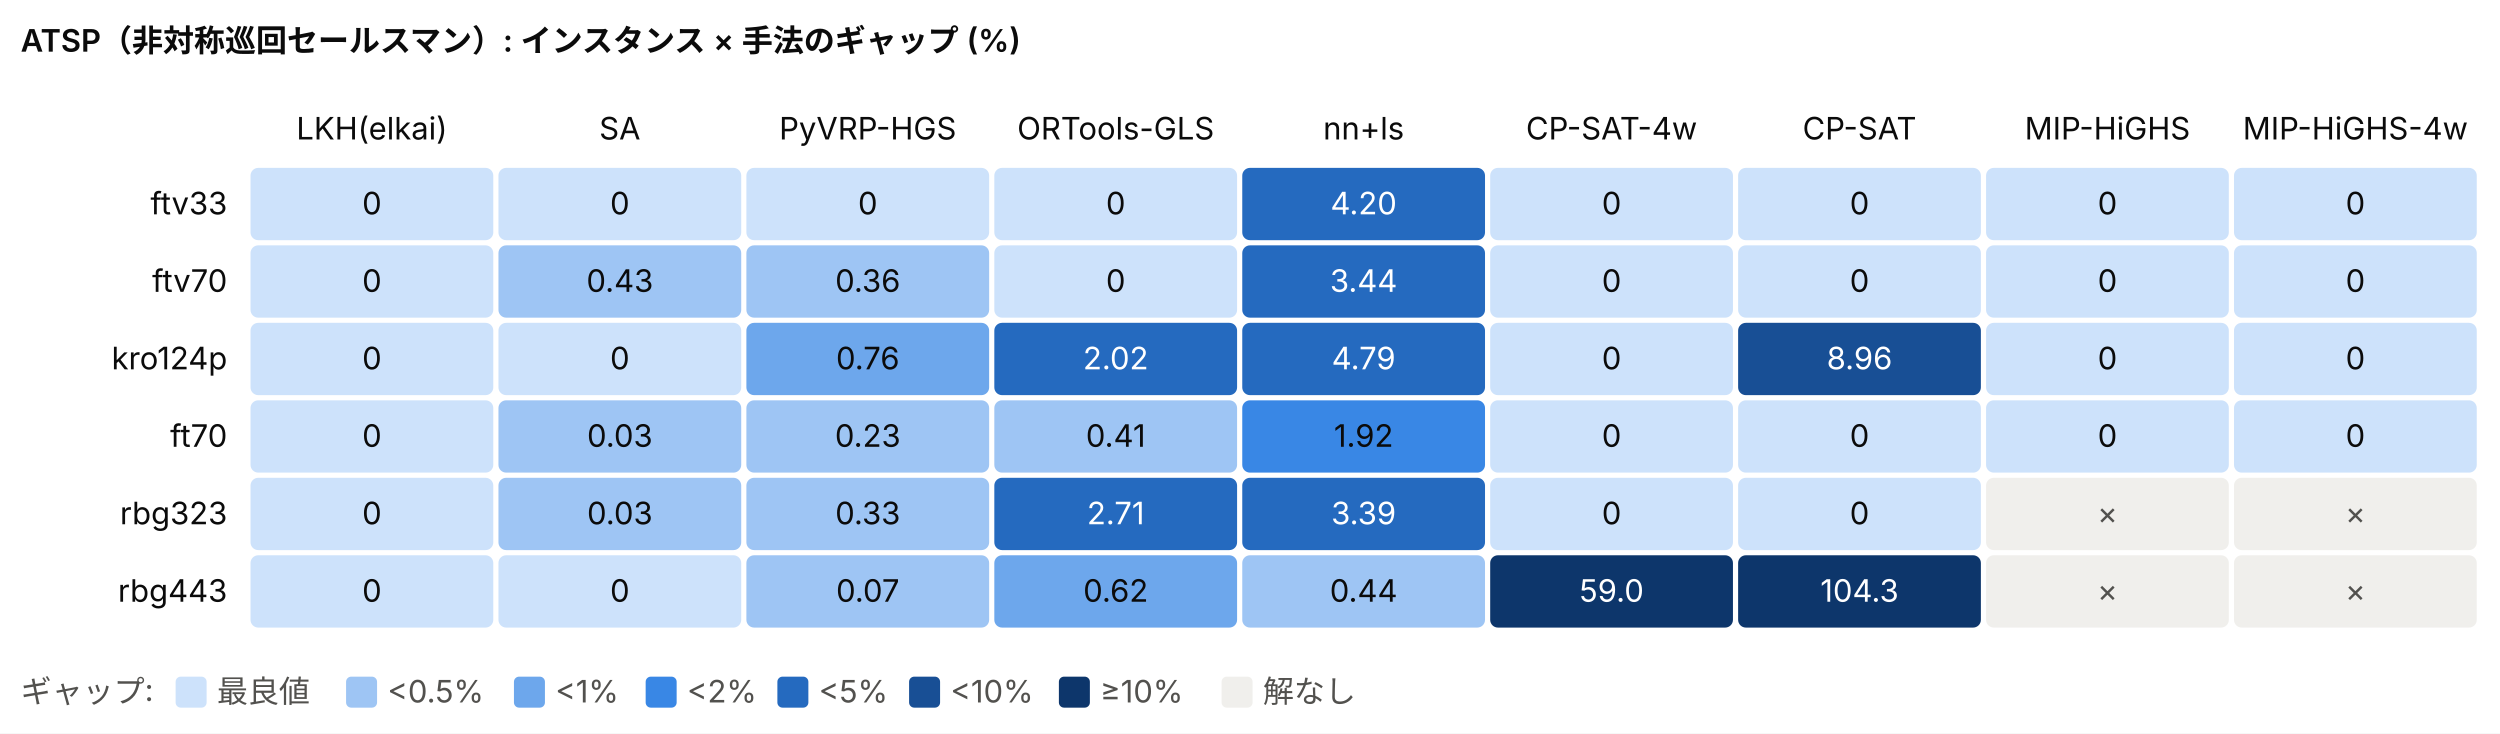
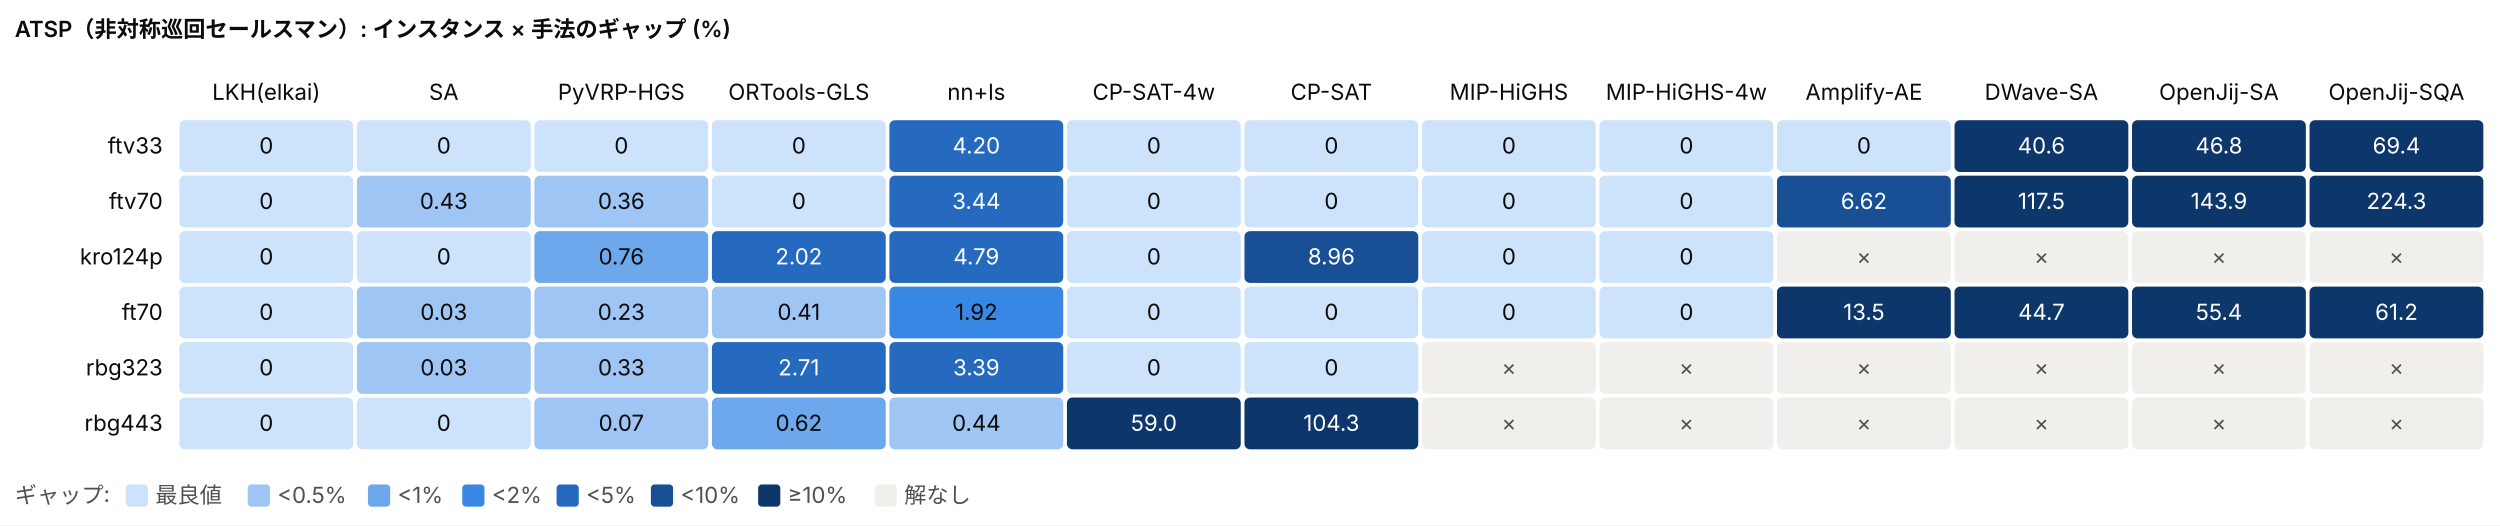
- <svg xmlns="http://www.w3.org/2000/svg" width="968" height="284" viewBox="0 0 968 284" font-family="-apple-system, 'Segoe UI', 'Hiragino Sans', 'Yu Gothic UI', Meiryo, sans-serif" font-size="12">
-   <rect width="968" height="284" fill="#ffffff" />
+ <svg xmlns="http://www.w3.org/2000/svg" width="1352" height="284" viewBox="0 0 1352 284" font-family="-apple-system, 'Segoe UI', 'Hiragino Sans', 'Yu Gothic UI', Meiryo, sans-serif" font-size="12">
+   <rect width="1352" height="284" fill="#ffffff" />
  <text x="8.0" y="20.0" text-anchor="start" fill="#0b0b0b" font-weight="600">ATSP（非対称巡回セールスマン）: インスタンス × 手法のギャップ (%)</text>
  <text x="144.0" y="54.0" text-anchor="middle" fill="#0b0b0b">LKH(elkai)</text>
  <text x="240.0" y="54.0" text-anchor="middle" fill="#0b0b0b">SA</text>
  <text x="336.0" y="54.0" text-anchor="middle" fill="#0b0b0b">PyVRP-HGS</text>
  <text x="432.0" y="54.0" text-anchor="middle" fill="#0b0b0b">ORTools-GLS</text>
  <text x="528.0" y="54.0" text-anchor="middle" fill="#0b0b0b">nn+ls</text>
  <text x="624.0" y="54.0" text-anchor="middle" fill="#0b0b0b">CP-SAT-4w</text>
  <text x="720.0" y="54.0" text-anchor="middle" fill="#0b0b0b">CP-SAT</text>
  <text x="816.0" y="54.0" text-anchor="middle" fill="#0b0b0b">MIP-HiGHS</text>
  <text x="912.0" y="54.0" text-anchor="middle" fill="#0b0b0b">MIP-HiGHS-4w</text>
+   <text x="1008.0" y="54.0" text-anchor="middle" fill="#0b0b0b">Amplify-AE</text>
+   <text x="1104.0" y="54.0" text-anchor="middle" fill="#0b0b0b">DWave-SA</text>
+   <text x="1200.0" y="54.0" text-anchor="middle" fill="#0b0b0b">OpenJij-SA</text>
+   <text x="1296.0" y="54.0" text-anchor="middle" fill="#0b0b0b">OpenJij-SQA</text>
  <text x="88.0" y="83.0" text-anchor="end" fill="#0b0b0b">ftv33</text>
  <rect x="97" y="65" width="94" height="28" rx="3" fill="#cde2fb" />
  <text x="144.0" y="83.0" text-anchor="middle" fill="#0b0b0b">0</text>
  <rect x="193" y="65" width="94" height="28" rx="3" fill="#cde2fb" />
  <text x="240.0" y="83.0" text-anchor="middle" fill="#0b0b0b">0</text>
  <rect x="289" y="65" width="94" height="28" rx="3" fill="#cde2fb" />
  <text x="336.0" y="83.0" text-anchor="middle" fill="#0b0b0b">0</text>
  <rect x="385" y="65" width="94" height="28" rx="3" fill="#cde2fb" />
  <text x="432.0" y="83.0" text-anchor="middle" fill="#0b0b0b">0</text>
  <rect x="481" y="65" width="94" height="28" rx="3" fill="#256abf" />
  <text x="528.0" y="83.0" text-anchor="middle" fill="#ffffff">4.20</text>
  <rect x="577" y="65" width="94" height="28" rx="3" fill="#cde2fb" />
  <text x="624.0" y="83.0" text-anchor="middle" fill="#0b0b0b">0</text>
  <rect x="673" y="65" width="94" height="28" rx="3" fill="#cde2fb" />
  <text x="720.0" y="83.0" text-anchor="middle" fill="#0b0b0b">0</text>
  <rect x="769" y="65" width="94" height="28" rx="3" fill="#cde2fb" />
  <text x="816.0" y="83.0" text-anchor="middle" fill="#0b0b0b">0</text>
  <rect x="865" y="65" width="94" height="28" rx="3" fill="#cde2fb" />
  <text x="912.0" y="83.0" text-anchor="middle" fill="#0b0b0b">0</text>
+   <rect x="961" y="65" width="94" height="28" rx="3" fill="#cde2fb" />
+   <text x="1008.0" y="83.0" text-anchor="middle" fill="#0b0b0b">0</text>
+   <rect x="1057" y="65" width="94" height="28" rx="3" fill="#0d366b" />
+   <text x="1104.0" y="83.0" text-anchor="middle" fill="#ffffff">40.6</text>
+   <rect x="1153" y="65" width="94" height="28" rx="3" fill="#0d366b" />
+   <text x="1200.0" y="83.0" text-anchor="middle" fill="#ffffff">46.8</text>
+   <rect x="1249" y="65" width="94" height="28" rx="3" fill="#0d366b" />
+   <text x="1296.0" y="83.0" text-anchor="middle" fill="#ffffff">69.4</text>
  <text x="88.0" y="113.0" text-anchor="end" fill="#0b0b0b">ftv70</text>
  <rect x="97" y="95" width="94" height="28" rx="3" fill="#cde2fb" />
  <text x="144.0" y="113.0" text-anchor="middle" fill="#0b0b0b">0</text>
  <rect x="193" y="95" width="94" height="28" rx="3" fill="#9ec5f4" />
  <text x="240.0" y="113.0" text-anchor="middle" fill="#0b0b0b">0.43</text>
  <rect x="289" y="95" width="94" height="28" rx="3" fill="#9ec5f4" />
  <text x="336.0" y="113.0" text-anchor="middle" fill="#0b0b0b">0.36</text>
  <rect x="385" y="95" width="94" height="28" rx="3" fill="#cde2fb" />
  <text x="432.0" y="113.0" text-anchor="middle" fill="#0b0b0b">0</text>
  <rect x="481" y="95" width="94" height="28" rx="3" fill="#256abf" />
  <text x="528.0" y="113.0" text-anchor="middle" fill="#ffffff">3.44</text>
  <rect x="577" y="95" width="94" height="28" rx="3" fill="#cde2fb" />
  <text x="624.0" y="113.0" text-anchor="middle" fill="#0b0b0b">0</text>
  <rect x="673" y="95" width="94" height="28" rx="3" fill="#cde2fb" />
  <text x="720.0" y="113.0" text-anchor="middle" fill="#0b0b0b">0</text>
  <rect x="769" y="95" width="94" height="28" rx="3" fill="#cde2fb" />
  <text x="816.0" y="113.0" text-anchor="middle" fill="#0b0b0b">0</text>
  <rect x="865" y="95" width="94" height="28" rx="3" fill="#cde2fb" />
  <text x="912.0" y="113.0" text-anchor="middle" fill="#0b0b0b">0</text>
+   <rect x="961" y="95" width="94" height="28" rx="3" fill="#184f95" />
+   <text x="1008.0" y="113.0" text-anchor="middle" fill="#ffffff">6.62</text>
+   <rect x="1057" y="95" width="94" height="28" rx="3" fill="#0d366b" />
+   <text x="1104.0" y="113.0" text-anchor="middle" fill="#ffffff">117.5</text>
+   <rect x="1153" y="95" width="94" height="28" rx="3" fill="#0d366b" />
+   <text x="1200.0" y="113.0" text-anchor="middle" fill="#ffffff">143.9</text>
+   <rect x="1249" y="95" width="94" height="28" rx="3" fill="#0d366b" />
+   <text x="1296.0" y="113.0" text-anchor="middle" fill="#ffffff">224.3</text>
  <text x="88.0" y="143.0" text-anchor="end" fill="#0b0b0b">kro124p</text>
  <rect x="97" y="125" width="94" height="28" rx="3" fill="#cde2fb" />
  <text x="144.0" y="143.0" text-anchor="middle" fill="#0b0b0b">0</text>
  <rect x="193" y="125" width="94" height="28" rx="3" fill="#cde2fb" />
  <text x="240.0" y="143.0" text-anchor="middle" fill="#0b0b0b">0</text>
  <rect x="289" y="125" width="94" height="28" rx="3" fill="#6da7ec" />
  <text x="336.0" y="143.0" text-anchor="middle" fill="#0b0b0b">0.76</text>
  <rect x="385" y="125" width="94" height="28" rx="3" fill="#256abf" />
  <text x="432.0" y="143.0" text-anchor="middle" fill="#ffffff">2.02</text>
  <rect x="481" y="125" width="94" height="28" rx="3" fill="#256abf" />
  <text x="528.0" y="143.0" text-anchor="middle" fill="#ffffff">4.79</text>
  <rect x="577" y="125" width="94" height="28" rx="3" fill="#cde2fb" />
  <text x="624.0" y="143.0" text-anchor="middle" fill="#0b0b0b">0</text>
  <rect x="673" y="125" width="94" height="28" rx="3" fill="#184f95" />
  <text x="720.0" y="143.0" text-anchor="middle" fill="#ffffff">8.96</text>
  <rect x="769" y="125" width="94" height="28" rx="3" fill="#cde2fb" />
  <text x="816.0" y="143.0" text-anchor="middle" fill="#0b0b0b">0</text>
  <rect x="865" y="125" width="94" height="28" rx="3" fill="#cde2fb" />
  <text x="912.0" y="143.0" text-anchor="middle" fill="#0b0b0b">0</text>
+   <rect x="961" y="125" width="94" height="28" rx="3" fill="#f0efec" />
+   <text x="1008.0" y="143.0" text-anchor="middle" fill="#52514e">×</text>
+   <rect x="1057" y="125" width="94" height="28" rx="3" fill="#f0efec" />
+   <text x="1104.0" y="143.0" text-anchor="middle" fill="#52514e">×</text>
+   <rect x="1153" y="125" width="94" height="28" rx="3" fill="#f0efec" />
+   <text x="1200.0" y="143.0" text-anchor="middle" fill="#52514e">×</text>
+   <rect x="1249" y="125" width="94" height="28" rx="3" fill="#f0efec" />
+   <text x="1296.0" y="143.0" text-anchor="middle" fill="#52514e">×</text>
  <text x="88.0" y="173.0" text-anchor="end" fill="#0b0b0b">ft70</text>
  <rect x="97" y="155" width="94" height="28" rx="3" fill="#cde2fb" />
  <text x="144.0" y="173.0" text-anchor="middle" fill="#0b0b0b">0</text>
  <rect x="193" y="155" width="94" height="28" rx="3" fill="#9ec5f4" />
  <text x="240.0" y="173.0" text-anchor="middle" fill="#0b0b0b">0.03</text>
  <rect x="289" y="155" width="94" height="28" rx="3" fill="#9ec5f4" />
  <text x="336.0" y="173.0" text-anchor="middle" fill="#0b0b0b">0.23</text>
  <rect x="385" y="155" width="94" height="28" rx="3" fill="#9ec5f4" />
  <text x="432.0" y="173.0" text-anchor="middle" fill="#0b0b0b">0.41</text>
  <rect x="481" y="155" width="94" height="28" rx="3" fill="#3987e5" />
  <text x="528.0" y="173.0" text-anchor="middle" fill="#0b0b0b">1.92</text>
  <rect x="577" y="155" width="94" height="28" rx="3" fill="#cde2fb" />
  <text x="624.0" y="173.0" text-anchor="middle" fill="#0b0b0b">0</text>
  <rect x="673" y="155" width="94" height="28" rx="3" fill="#cde2fb" />
  <text x="720.0" y="173.0" text-anchor="middle" fill="#0b0b0b">0</text>
  <rect x="769" y="155" width="94" height="28" rx="3" fill="#cde2fb" />
  <text x="816.0" y="173.0" text-anchor="middle" fill="#0b0b0b">0</text>
  <rect x="865" y="155" width="94" height="28" rx="3" fill="#cde2fb" />
  <text x="912.0" y="173.0" text-anchor="middle" fill="#0b0b0b">0</text>
+   <rect x="961" y="155" width="94" height="28" rx="3" fill="#0d366b" />
+   <text x="1008.0" y="173.0" text-anchor="middle" fill="#ffffff">13.5</text>
+   <rect x="1057" y="155" width="94" height="28" rx="3" fill="#0d366b" />
+   <text x="1104.0" y="173.0" text-anchor="middle" fill="#ffffff">44.7</text>
+   <rect x="1153" y="155" width="94" height="28" rx="3" fill="#0d366b" />
+   <text x="1200.0" y="173.0" text-anchor="middle" fill="#ffffff">55.4</text>
+   <rect x="1249" y="155" width="94" height="28" rx="3" fill="#0d366b" />
+   <text x="1296.0" y="173.0" text-anchor="middle" fill="#ffffff">61.2</text>
  <text x="88.0" y="203.0" text-anchor="end" fill="#0b0b0b">rbg323</text>
  <rect x="97" y="185" width="94" height="28" rx="3" fill="#cde2fb" />
  <text x="144.0" y="203.0" text-anchor="middle" fill="#0b0b0b">0</text>
  <rect x="193" y="185" width="94" height="28" rx="3" fill="#9ec5f4" />
  <text x="240.0" y="203.0" text-anchor="middle" fill="#0b0b0b">0.03</text>
  <rect x="289" y="185" width="94" height="28" rx="3" fill="#9ec5f4" />
  <text x="336.0" y="203.0" text-anchor="middle" fill="#0b0b0b">0.33</text>
  <rect x="385" y="185" width="94" height="28" rx="3" fill="#256abf" />
  <text x="432.0" y="203.0" text-anchor="middle" fill="#ffffff">2.71</text>
  <rect x="481" y="185" width="94" height="28" rx="3" fill="#256abf" />
  <text x="528.0" y="203.0" text-anchor="middle" fill="#ffffff">3.39</text>
  <rect x="577" y="185" width="94" height="28" rx="3" fill="#cde2fb" />
  <text x="624.0" y="203.0" text-anchor="middle" fill="#0b0b0b">0</text>
  <rect x="673" y="185" width="94" height="28" rx="3" fill="#cde2fb" />
  <text x="720.0" y="203.0" text-anchor="middle" fill="#0b0b0b">0</text>
  <rect x="769" y="185" width="94" height="28" rx="3" fill="#f0efec" />
  <text x="816.0" y="203.0" text-anchor="middle" fill="#52514e">×</text>
  <rect x="865" y="185" width="94" height="28" rx="3" fill="#f0efec" />
  <text x="912.0" y="203.0" text-anchor="middle" fill="#52514e">×</text>
+   <rect x="961" y="185" width="94" height="28" rx="3" fill="#f0efec" />
+   <text x="1008.0" y="203.0" text-anchor="middle" fill="#52514e">×</text>
+   <rect x="1057" y="185" width="94" height="28" rx="3" fill="#f0efec" />
+   <text x="1104.0" y="203.0" text-anchor="middle" fill="#52514e">×</text>
+   <rect x="1153" y="185" width="94" height="28" rx="3" fill="#f0efec" />
+   <text x="1200.0" y="203.0" text-anchor="middle" fill="#52514e">×</text>
+   <rect x="1249" y="185" width="94" height="28" rx="3" fill="#f0efec" />
+   <text x="1296.0" y="203.0" text-anchor="middle" fill="#52514e">×</text>
  <text x="88.0" y="233.0" text-anchor="end" fill="#0b0b0b">rbg443</text>
  <rect x="97" y="215" width="94" height="28" rx="3" fill="#cde2fb" />
  <text x="144.0" y="233.0" text-anchor="middle" fill="#0b0b0b">0</text>
  <rect x="193" y="215" width="94" height="28" rx="3" fill="#cde2fb" />
  <text x="240.0" y="233.0" text-anchor="middle" fill="#0b0b0b">0</text>
  <rect x="289" y="215" width="94" height="28" rx="3" fill="#9ec5f4" />
  <text x="336.0" y="233.0" text-anchor="middle" fill="#0b0b0b">0.07</text>
  <rect x="385" y="215" width="94" height="28" rx="3" fill="#6da7ec" />
  <text x="432.0" y="233.0" text-anchor="middle" fill="#0b0b0b">0.62</text>
  <rect x="481" y="215" width="94" height="28" rx="3" fill="#9ec5f4" />
  <text x="528.0" y="233.0" text-anchor="middle" fill="#0b0b0b">0.44</text>
  <rect x="577" y="215" width="94" height="28" rx="3" fill="#0d366b" />
  <text x="624.0" y="233.0" text-anchor="middle" fill="#ffffff">59.0</text>
  <rect x="673" y="215" width="94" height="28" rx="3" fill="#0d366b" />
  <text x="720.0" y="233.0" text-anchor="middle" fill="#ffffff">104.3</text>
  <rect x="769" y="215" width="94" height="28" rx="3" fill="#f0efec" />
  <text x="816.0" y="233.0" text-anchor="middle" fill="#52514e">×</text>
  <rect x="865" y="215" width="94" height="28" rx="3" fill="#f0efec" />
  <text x="912.0" y="233.0" text-anchor="middle" fill="#52514e">×</text>
+   <rect x="961" y="215" width="94" height="28" rx="3" fill="#f0efec" />
+   <text x="1008.0" y="233.0" text-anchor="middle" fill="#52514e">×</text>
+   <rect x="1057" y="215" width="94" height="28" rx="3" fill="#f0efec" />
+   <text x="1104.0" y="233.0" text-anchor="middle" fill="#52514e">×</text>
+   <rect x="1153" y="215" width="94" height="28" rx="3" fill="#f0efec" />
+   <text x="1200.0" y="233.0" text-anchor="middle" fill="#52514e">×</text>
+   <rect x="1249" y="215" width="94" height="28" rx="3" fill="#f0efec" />
+   <text x="1296.0" y="233.0" text-anchor="middle" fill="#52514e">×</text>
  <text x="8.0" y="272.0" text-anchor="start" fill="#52514e">ギャップ:</text>
  <rect x="68" y="262" width="12" height="12" rx="2" fill="#cde2fb" />
  <text x="84.0" y="272.0" text-anchor="start" fill="#52514e">最良値</text>
  <rect x="134" y="262" width="12" height="12" rx="2" fill="#9ec5f4" />
  <text x="150.0" y="272.0" text-anchor="start" fill="#52514e">&lt;0.5%</text>
  <rect x="199" y="262" width="12" height="12" rx="2" fill="#6da7ec" />
  <text x="215.0" y="272.0" text-anchor="start" fill="#52514e">&lt;1%</text>
  <rect x="250" y="262" width="12" height="12" rx="2" fill="#3987e5" />
  <text x="266.0" y="272.0" text-anchor="start" fill="#52514e">&lt;2%</text>
  <rect x="301" y="262" width="12" height="12" rx="2" fill="#256abf" />
  <text x="317.0" y="272.0" text-anchor="start" fill="#52514e">&lt;5%</text>
  <rect x="352" y="262" width="12" height="12" rx="2" fill="#184f95" />
  <text x="368.0" y="272.0" text-anchor="start" fill="#52514e">&lt;10%</text>
  <rect x="410" y="262" width="12" height="12" rx="2" fill="#0d366b" />
  <text x="426.0" y="272.0" text-anchor="start" fill="#52514e">≥10%</text>
  <rect x="473" y="262" width="12" height="12" rx="2" fill="#f0efec" />
  <text x="489.0" y="272.0" text-anchor="start" fill="#52514e">解なし</text>
</svg>
